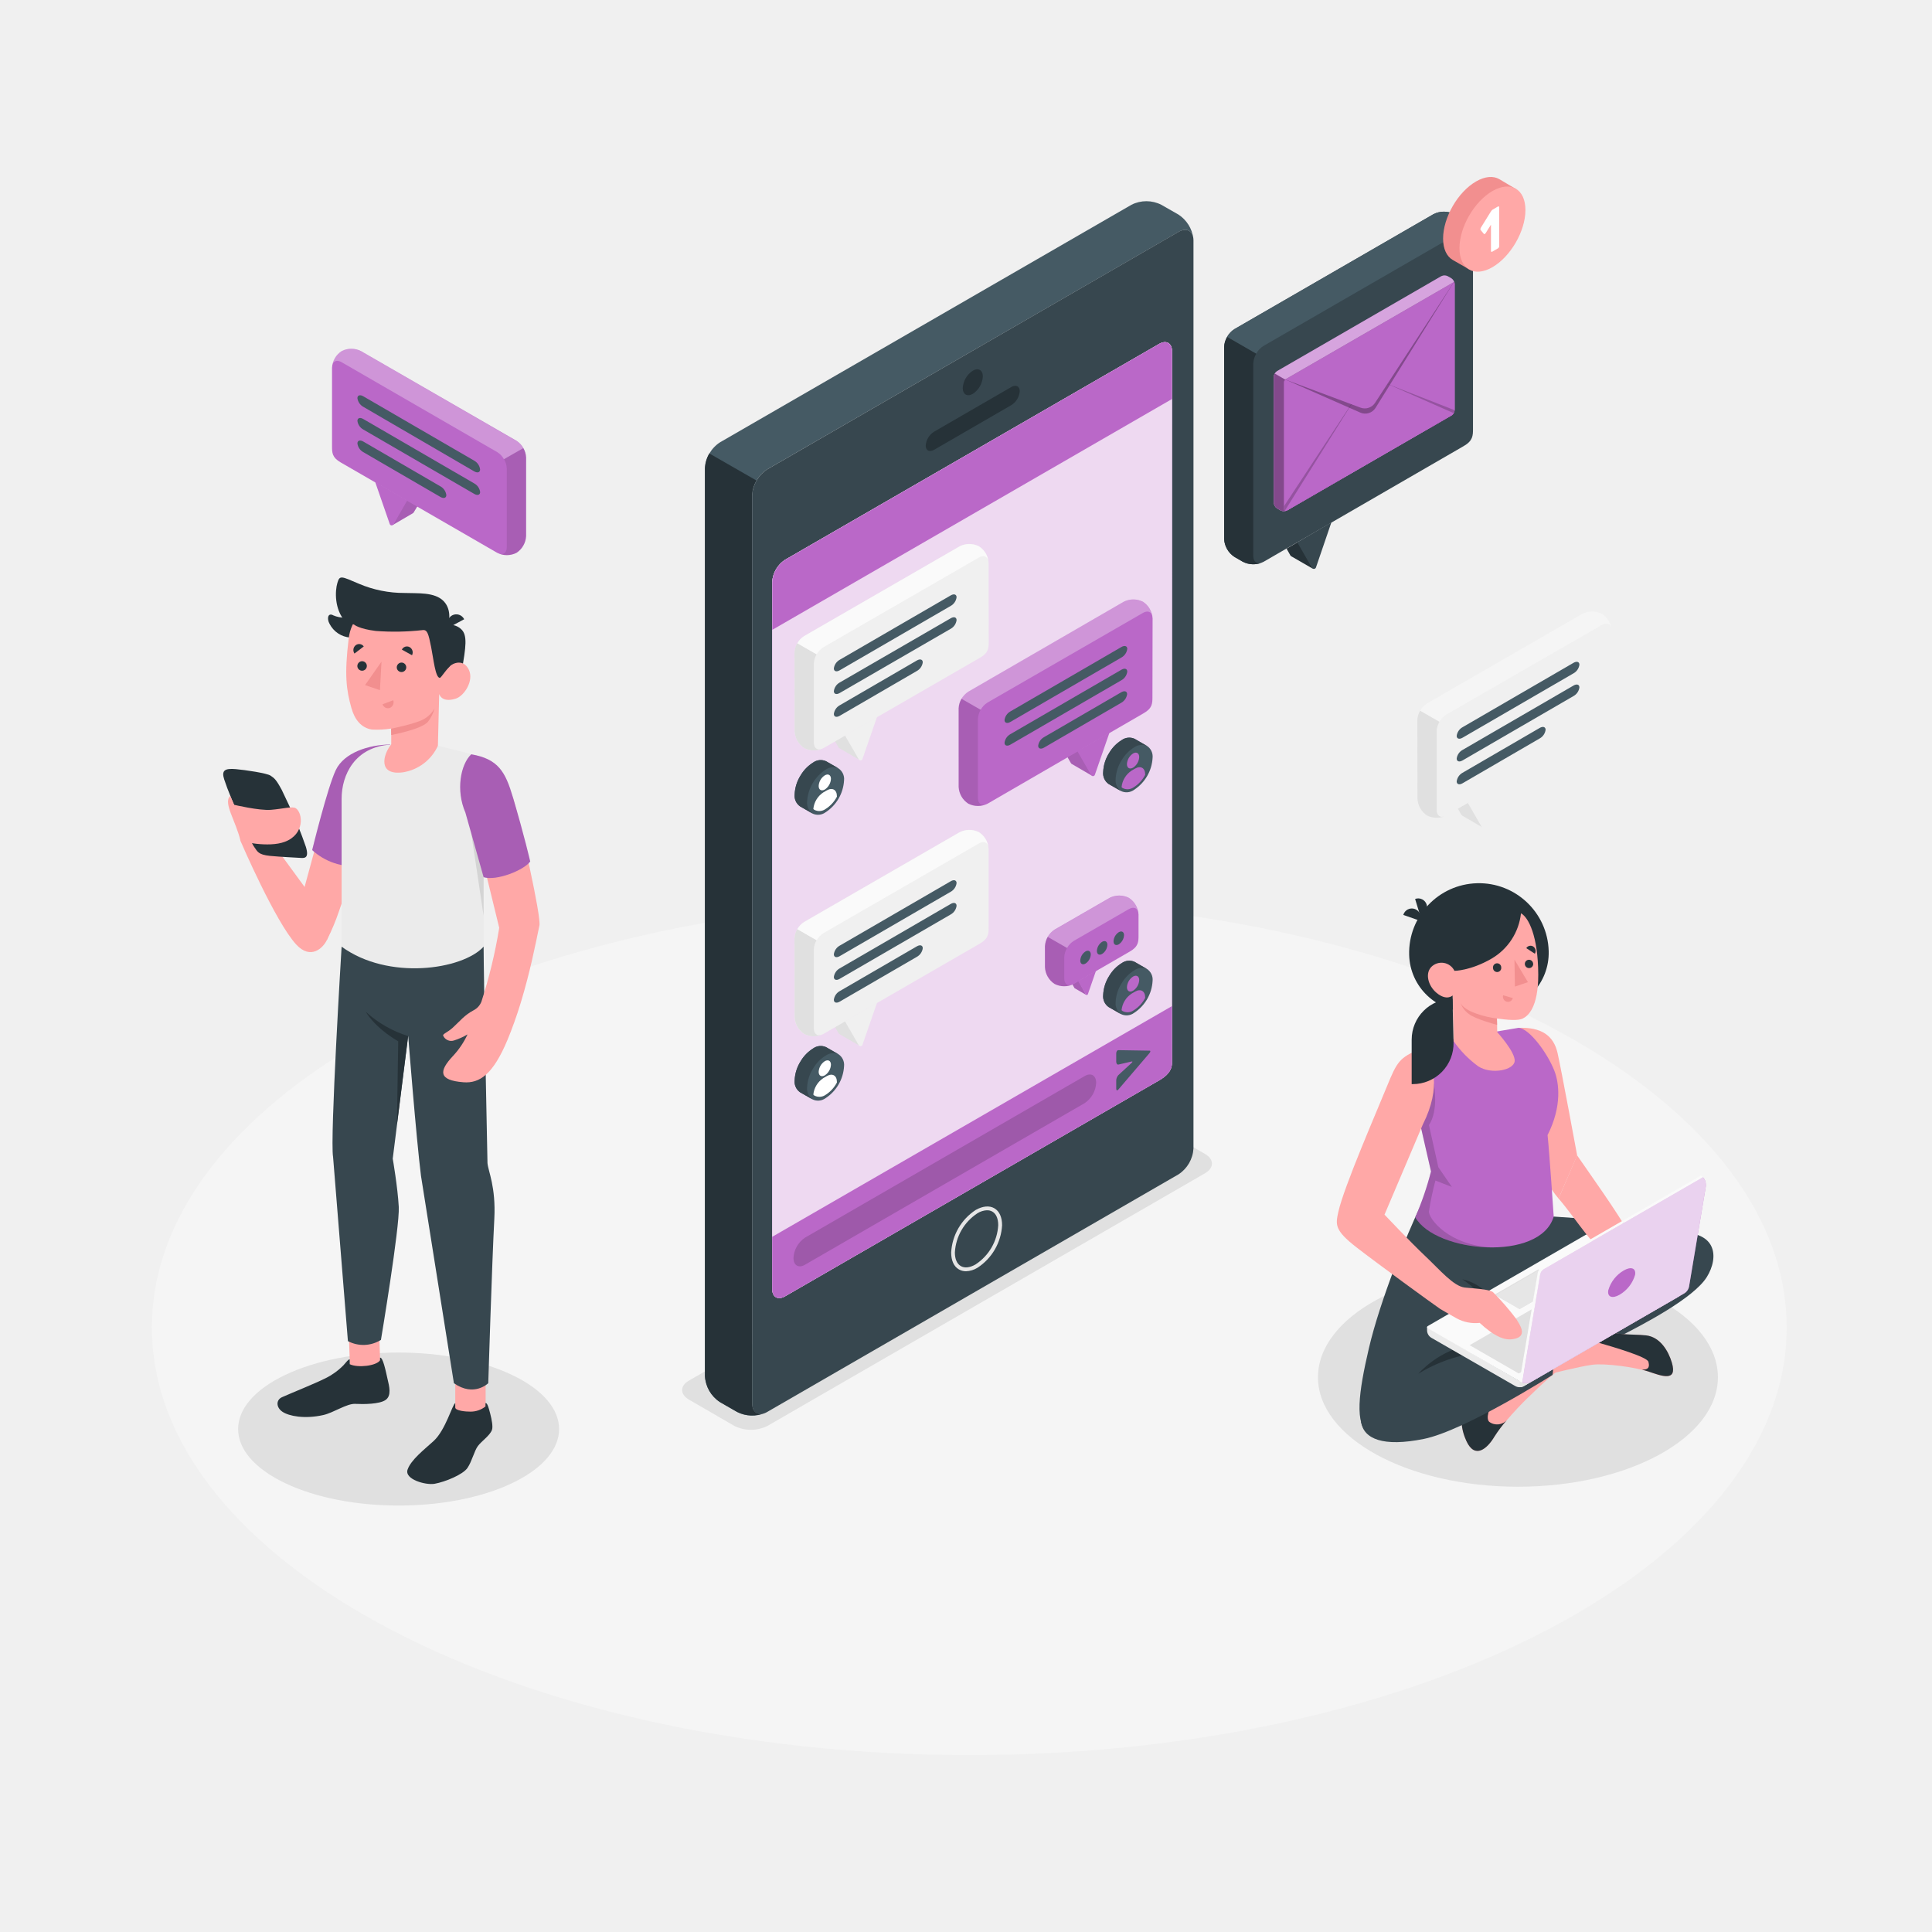
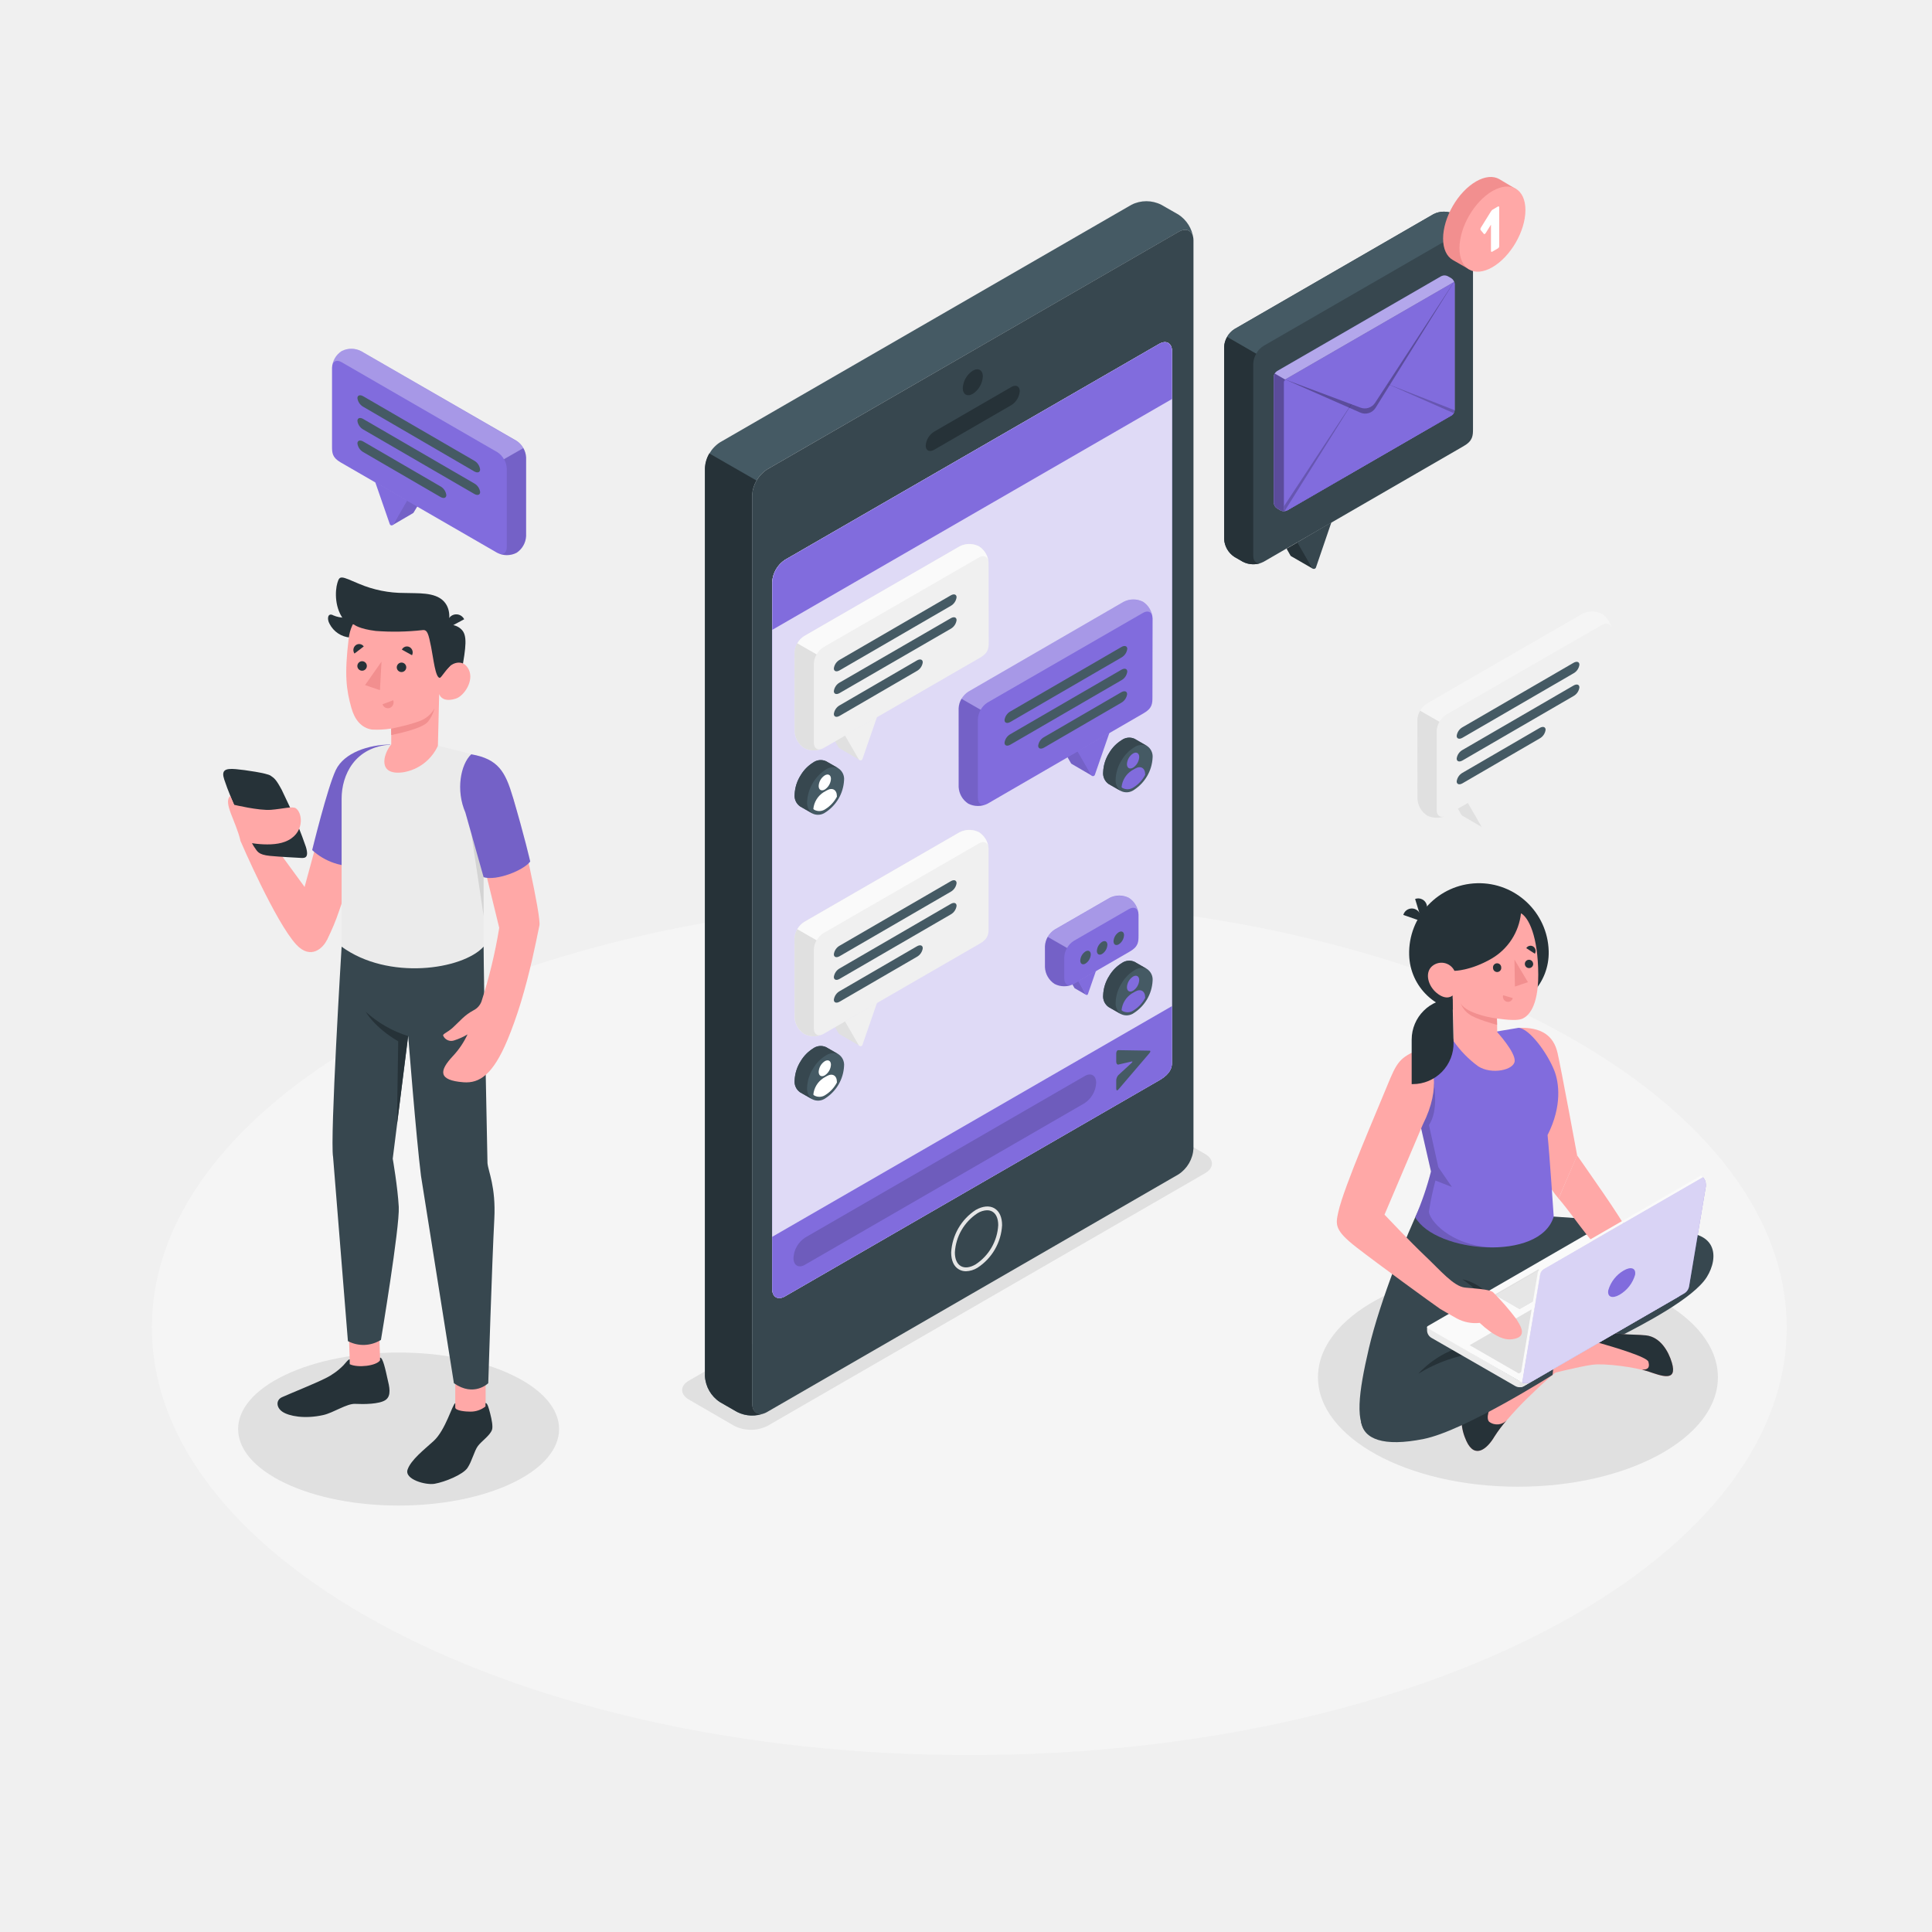
<svg xmlns="http://www.w3.org/2000/svg" xmlns:xlink="http://www.w3.org/1999/xlink" viewBox="0 0 500 500">
-   <style>.a{fill:#ba68c8}.b{fill:#263238}.c{fill:#ffa8a7}.d{fill:#455a64}.e{fill:#37474f}.f{fill:#e0e0e0}.g{fill:#fff}.h{opacity:.1}.i{fill:#f28f8f}.j{opacity:.3}.k{fill:#fafafa}.l{fill:#f0f0f0}.m{fill:#ebebeb}</style>
+   <style>.a{fill:#816cdd}.b{fill:#263238}.c{fill:#ffa8a7}.d{fill:#455a64}.e{fill:#37474f}.f{fill:#e0e0e0}.g{fill:#fff}.h{opacity:.1}.i{fill:#f28f8f}.j{opacity:.3}.k{fill:#fafafa}.l{fill:#f0f0f0}.m{fill:#ebebeb}</style>
  <ellipse cx="250.85" cy="343.56" rx="211.54" ry="110.65" fill="#f5f5f5" />
  <g class="f">
    <path d="M178.32 362.23 190 369a9.57 9.57 0 0 0 8.66 0l113.2-65.36c2.39-1.38 2.39-3.62 0-5l-11.65-6.73a9.57 9.57 0 0 0-8.66 0l-113.2 65.36c-2.42 1.34-2.42 3.58-.03 4.96Z" />
    <ellipse cx="392.84" cy="356.43" rx="51.75" ry="28.33" />
    <path d="M73.79 383.84c16.22 7.73 42.52 7.73 58.74 0s16.22-20.26 0-28-42.52-7.73-58.74 0-16.22 20.27 0 28Z" />
  </g>
  <path d="M308.83 61.63c-.28-2-1.89-2.74-3.83-1.61l-106.48 61.47a8.58 8.58 0 0 0-3.87 6.71v235c0 2.27 1.48 3.31 3.38 2.47a8.58 8.58 0 0 1-7.25-.24l-4.44-2.55a8.56 8.56 0 0 1-3.88-6.71V121.18a8.53 8.53 0 0 1 3.88-6.71L292.81 53a8.52 8.52 0 0 1 7.74 0l4.45 2.54a8.68 8.68 0 0 1 3.83 6.09Z" class="d" />
  <path d="m305 60-106.48 61.49a8.58 8.58 0 0 0-3.87 6.71v235c0 2.46 1.74 3.47 3.87 2.23L305 303.92a8.59 8.59 0 0 0 3.87-6.71v-235c0-2.42-1.74-3.43-3.87-2.21Zm-1.71 215.07c0 2.11-1.48 3.45-3.32 4.51l-96.81 55.89c-1.83 1.06-3.32.21-3.32-1.91V150.64a7.38 7.38 0 0 1 3.32-5.76L300 89c1.84-1.06 3.32-.2 3.32 1.91Z" class="e" />
  <path d="M198 365.63a8.58 8.58 0 0 1-7.25-.24l-4.44-2.55a8.58 8.58 0 0 1-3.88-6.71V121.18a8 8 0 0 1 1.14-3.83l12.19 7a8 8 0 0 0-1.14 3.82v235c.03 2.26 1.51 3.3 3.38 2.46Zm53.76-269.7c1.43-.83 2.6-.16 2.6 1.5a5.77 5.77 0 0 1-2.6 4.5c-1.43.82-2.6.15-2.6-1.5a5.76 5.76 0 0 1 2.6-4.5Z" class="b" />
  <path d="M250 329a3.61 3.61 0 0 1-1.84-.48c-1.32-.76-2-2.32-2-4.39a14.08 14.08 0 0 1 6.36-11c1.79-1 3.51-1.19 4.82-.43s2 2.32 2 4.39a14.05 14.05 0 0 1-6.36 11 6 6 0 0 1-2.98.91Zm5.46-15.79a5.1 5.1 0 0 0-2.48.77 13 13 0 0 0-5.86 10.15c0 1.7.54 2.95 1.54 3.53s2.35.42 3.82-.43a13 13 0 0 0 5.86-10.16c0-1.7-.54-2.95-1.54-3.52a2.62 2.62 0 0 0-1.39-.33Z" fill="#e6e6e6" />
  <path d="m241.74 111.72 20-11.57c1.2-.69 2.17-.2 2.17 1.09a4.64 4.64 0 0 1-2.17 3.6l-20 11.57c-1.2.69-2.17.2-2.17-1.09a4.64 4.64 0 0 1 2.17-3.6Z" class="b" />
  <use xlink:href="#A" class="a" />
  <use xlink:href="#A" opacity=".75" class="g" />
  <path d="m300 89-96.81 55.88a7.38 7.38 0 0 0-3.32 5.76V163l103.45-59.74V90.91c-.03-2.11-1.51-2.97-3.32-1.91ZM199.84 320.09v13.49c0 2.12 1.49 3 3.32 1.91L300 279.6c1.84-1.06 3.32-2.4 3.32-4.51v-14.72Z" class="a" />
  <path d="m208.35 320.3 72.34-41.8c1.67-1 3-.18 3 1.75a6.72 6.72 0 0 1-3 5.25l-72.34 41.8c-1.67 1-3 .18-3-1.75a6.72 6.72 0 0 1 3-5.25Z" opacity=".15" />
  <path d="M288.88 272.64v2.13c0 .48.25.81.55.74l3.41-.79c.3-.07.3.1 0 .38l-3.41 3.14a2.12 2.12 0 0 0-.55 1.37v2.13c0 .48.24.59.53.25l8.09-9.46c.28-.34.28-.62 0-.62l-8.09-.13c-.29 0-.53.38-.53.86Z" class="d" />
  <path d="m222.4 196.65-5.14-3a.49.49 0 0 1-.24-.21l-.94-1.65 3-1.76-.09.26Z" class="f" />
  <g class="l">
    <use xlink:href="#I" />
    <path d="M255.85 145.69a5.5 5.5 0 0 0-2.49-4.31 5.45 5.45 0 0 0-5 0l-40.22 23.22a5.52 5.52 0 0 0-2.49 4.31v20.38a5.5 5.5 0 0 0 2.49 4.31 5.45 5.45 0 0 0 5 0l40.48-23.38c2.24-1.27 2.26-2.55 2.26-4.14Z" />
  </g>
  <path d="M205.65 189.29a5.5 5.5 0 0 0 2.49 4.31 5.52 5.52 0 0 0 4.54.21c-1.17.45-2.06-.22-2.06-1.64v-20.39a5 5 0 0 1 .73-2.45l-5-2.87a5.09 5.09 0 0 0-.73 2.45Z" class="f" />
  <path d="M255.76 145c-.29-1-1.25-1.39-2.4-.73l-40.25 23.22a4.92 4.92 0 0 0-1.75 1.86l-5-2.87a5 5 0 0 1 1.75-1.85l40.25-23.22a5.51 5.51 0 0 1 5 0 5.43 5.43 0 0 1 2.4 3.59Z" class="k" />
  <path d="M217.3 176.64 246.06 160c.83-.48 1.5-.26 1.5.49a3 3 0 0 1-1.5 2.23l-28.76 16.64c-.83.48-1.5.26-1.5-.49a3 3 0 0 1 1.5-2.23Zm0 5.9 20-11.62c.84-.48 1.51-.26 1.51.49a3 3 0 0 1-1.51 2.23l-20 11.62c-.83.48-1.5.26-1.5-.49a3 3 0 0 1 1.5-2.23Zm0-11.78 28.76-16.68c.83-.48 1.5-.26 1.5.49a3 3 0 0 1-1.5 2.23l-28.76 16.68c-.83.48-1.5.26-1.5-.49a3 3 0 0 1 1.5-2.23Zm-.36 28.06-3.15-1.8a3.35 3.35 0 0 0-3.36.34 9.64 9.64 0 0 0-3.19 3.25 10 10 0 0 0-1.59 5 3.37 3.37 0 0 0 1.4 3.09l3.15 1.81a3.3 3.3 0 0 0 3.46-.29 10.56 10.56 0 0 0 4.78-8.27 3.31 3.31 0 0 0-1.5-3.13Z" class="d" />
  <path d="M213.79 197a3.35 3.35 0 0 0-3.36.34 9.73 9.73 0 0 0-3.19 3.25 10 10 0 0 0-1.59 5 3.35 3.35 0 0 0 1.4 3.09l3.12 1.79a3.45 3.45 0 0 1-1.29-3 10.6 10.6 0 0 1 4.78-8.28 3.48 3.48 0 0 1 3.24-.41Z" class="e" />
  <path d="M213.46 200.66c.88-.51 1.59-.1 1.59.91a3.52 3.52 0 0 1-1.59 2.76c-.88.5-1.59.09-1.59-.92a3.48 3.48 0 0 1 1.59-2.75Zm.21 8.7a8.32 8.32 0 0 0 2.92-3.17v-.13c0-1.67-1.17-2.34-2.61-1.51l-.9.52a5.79 5.79 0 0 0-2.59 4.29 1.55 1.55 0 0 0 .23.21 2.77 2.77 0 0 0 2.95-.21Z" class="g" />
  <path d="m222.4 270.63-5.14-3a.54.54 0 0 1-.24-.21l-.94-1.65 3-1.77-.09.27Z" class="f" />
  <g class="l">
    <use xlink:href="#I" y="73.98" />
    <path d="M255.85 219.67a5.5 5.5 0 0 0-2.49-4.31 5.51 5.51 0 0 0-5 0l-40.25 23.22a5.5 5.5 0 0 0-2.49 4.31v20.38a5.52 5.52 0 0 0 2.49 4.31 5.45 5.45 0 0 0 5 0l40.48-23.38c2.24-1.28 2.26-2.56 2.26-4.14Z" />
  </g>
  <path d="M205.65 263.27a5.52 5.52 0 0 0 2.49 4.31 5.52 5.52 0 0 0 4.54.21c-1.17.44-2.06-.22-2.06-1.64v-20.4a5.09 5.09 0 0 1 .73-2.45l-5-2.86a5.06 5.06 0 0 0-.73 2.45Z" class="f" />
  <path d="M255.76 219c-.29-1.06-1.25-1.39-2.4-.73l-40.25 23.22a4.85 4.85 0 0 0-1.75 1.86l-5-2.87a5 5 0 0 1 1.75-1.85l40.25-23.23a5.57 5.57 0 0 1 5 0 5.45 5.45 0 0 1 2.4 3.6Z" class="k" />
  <path d="m217.3 250.62 28.76-16.69c.83-.48 1.5-.26 1.5.5a3 3 0 0 1-1.5 2.22l-28.76 16.68c-.83.49-1.5.27-1.5-.49a3 3 0 0 1 1.5-2.22Zm0 5.89 20-11.61c.84-.48 1.51-.26 1.51.49a3 3 0 0 1-1.51 2.23l-20 11.61c-.83.48-1.5.26-1.5-.49a3 3 0 0 1 1.5-2.23Zm0-11.77 28.76-16.68c.83-.49 1.5-.27 1.5.49a3 3 0 0 1-1.5 2.23l-28.76 16.68c-.83.48-1.5.26-1.5-.49a3 3 0 0 1 1.5-2.23Zm-.36 28.06-3.15-1.8a3.35 3.35 0 0 0-3.36.34 9.64 9.64 0 0 0-3.19 3.25 10 10 0 0 0-1.59 5 3.37 3.37 0 0 0 1.4 3.09l3.15 1.8a3.28 3.28 0 0 0 3.46-.28 10.56 10.56 0 0 0 4.78-8.28 3.3 3.3 0 0 0-1.5-3.12Z" class="d" />
  <path d="M213.79 271a3.35 3.35 0 0 0-3.36.34 9.73 9.73 0 0 0-3.19 3.25 10 10 0 0 0-1.59 5 3.35 3.35 0 0 0 1.4 3.09l3.12 1.78a3.42 3.42 0 0 1-1.29-3 9.87 9.87 0 0 1 1.59-5 9.68 9.68 0 0 1 3.19-3.26 3.48 3.48 0 0 1 3.24-.41Z" class="e" />
  <path d="M213.46 274.63c.88-.5 1.59-.09 1.59.92a3.5 3.5 0 0 1-1.59 2.75c-.88.51-1.59.1-1.59-.91a3.52 3.52 0 0 1 1.59-2.76Zm.21 8.71a8.35 8.35 0 0 0 2.92-3.18V280c0-1.67-1.17-2.34-2.61-1.51l-.9.52a5.77 5.77 0 0 0-2.59 4.28 1.2 1.2 0 0 0 .23.22 2.77 2.77 0 0 0 2.95-.17Z" class="g" />
  <use xlink:href="#J" class="a" />
  <use xlink:href="#J" class="h" />
  <g class="a">
    <path d="m278.81 194.39 3.56 6.16a.53.53 0 0 0 1-.09l3.76-10.85Z" />
    <path d="M298.29 160.05a5.51 5.51 0 0 0-2.48-4.31 5.51 5.51 0 0 0-5 0L250.59 179a5.47 5.47 0 0 0-2.49 4.3v20.39a5.47 5.47 0 0 0 2.49 4.3 5.51 5.51 0 0 0 5 0L296 184.57c2.23-1.27 2.25-2.55 2.25-4.14Z" />
  </g>
  <path d="m261.48 190 28.75-16.68c.83-.48 1.51-.26 1.51.49a3 3 0 0 1-1.51 2.23l-28.75 16.68c-.83.48-1.51.26-1.51-.49a3 3 0 0 1 1.51-2.23Zm8.71.77 20-11.62c.83-.48 1.51-.26 1.51.49a3 3 0 0 1-1.51 2.23l-20 11.62c-.83.48-1.51.26-1.51-.49a3 3 0 0 1 1.51-2.23Zm-8.71-6.65 28.75-16.68c.83-.48 1.51-.26 1.51.49a3 3 0 0 1-1.51 2.23l-28.75 16.68c-.83.48-1.51.26-1.51-.49a3 3 0 0 1 1.51-2.23Z" class="d" />
  <path d="M248.1 203.66a5.47 5.47 0 0 0 2.49 4.3 5.62 5.62 0 0 0 4.55.21c-1.17.44-2.06-.23-2.06-1.65v-20.38a5.06 5.06 0 0 1 .73-2.45l-5-2.87a5.09 5.09 0 0 0-.73 2.45Z" class="h" />
  <path d="M298.21 159.34c-.29-1.05-1.25-1.39-2.4-.73l-40.26 23.22a5 5 0 0 0-1.75 1.86l-5-2.86a5 5 0 0 1 1.75-1.86l40.24-23.22a5.53 5.53 0 0 1 5 0 5.47 5.47 0 0 1 2.42 3.59Z" class="g j" />
  <path d="m296.78 193-3.14-1.8a3.35 3.35 0 0 0-3.36.34 9.55 9.55 0 0 0-3.19 3.25 9.94 9.94 0 0 0-1.59 5 3.36 3.36 0 0 0 1.39 3.09l3.16 1.81a3.3 3.3 0 0 0 3.46-.29 10.56 10.56 0 0 0 4.78-8.28 3.29 3.29 0 0 0-1.51-3.12Z" class="d" />
  <path d="M293.64 191.21a3.35 3.35 0 0 0-3.36.34 9.55 9.55 0 0 0-3.19 3.25 9.94 9.94 0 0 0-1.59 5 3.36 3.36 0 0 0 1.39 3.09l3.12 1.79a3.47 3.47 0 0 1-1.28-3 9.9 9.9 0 0 1 1.59-5 9.58 9.58 0 0 1 3.19-3.26 3.48 3.48 0 0 1 3.24-.41Z" class="e" />
  <path d="M293.24 195c.87-.51 1.59-.09 1.59.92a3.52 3.52 0 0 1-1.59 2.75c-.88.51-1.59.1-1.59-.92a3.51 3.51 0 0 1 1.59-2.75Zm.2 8.72a8.3 8.3 0 0 0 2.93-3.18v-.12c0-1.67-1.17-2.34-2.61-1.51l-.9.52a5.81 5.81 0 0 0-2.6 4.28 2.5 2.5 0 0 0 .24.22 2.75 2.75 0 0 0 2.94-.21Zm-12.36 53.74-2.89-1.67a.22.22 0 0 1-.13-.12l-.54-.93 1.72-1-.05.16Z" class="a" />
  <path d="m281.08 257.46-2.89-1.67a.22.22 0 0 1-.13-.12l-.54-.93 1.72-1-.05.16Z" class="h" />
  <g class="a">
    <path d="m279 253.9 2 3.46a.3.3 0 0 0 .54-.05l2.11-6.1Z" />
    <path d="M294.65 236.67a5.5 5.5 0 0 0-2.49-4.3 5.51 5.51 0 0 0-5 0l-14.25 8.22a5.49 5.49 0 0 0-2.48 4.3v5.44a5.49 5.49 0 0 0 2.48 4.31 5.45 5.45 0 0 0 5 0l14.48-8.38c2.24-1.27 2.26-2.55 2.26-4.13Z" />
  </g>
  <path d="M270.46 250.33a5.49 5.49 0 0 0 2.48 4.31 5.54 5.54 0 0 0 4.55.21c-1.17.45-2.06-.22-2.06-1.64v-5.44a5.09 5.09 0 0 1 .73-2.45l-5-2.87a5.09 5.09 0 0 0-.73 2.45Z" class="h" />
  <path d="M294.56 236c-.29-1.06-1.25-1.39-2.4-.73l-14.25 8.22a4.89 4.89 0 0 0-1.75 1.85l-5-2.86a5.16 5.16 0 0 1 1.75-1.86l14.25-8.22a5.57 5.57 0 0 1 5 0 5.45 5.45 0 0 1 2.4 3.6Z" class="g j" />
  <path d="M280.93 246.23a3 3 0 0 0-1.36 2.36c0 .86.6 1.22 1.36.78a3 3 0 0 0 1.36-2.35c0-.87-.61-1.22-1.36-.79Zm4.3-2.49a3 3 0 0 0-1.36 2.36c0 .86.61 1.22 1.36.78a3 3 0 0 0 1.36-2.35c0-.87-.59-1.22-1.36-.79Zm4.31-2.49a3 3 0 0 0-1.36 2.35c0 .87.61 1.22 1.36.79a3 3 0 0 0 1.36-2.39c0-.83-.61-1.18-1.36-.75Zm7.24 9.48-3.14-1.8a3.35 3.35 0 0 0-3.36.34 9.55 9.55 0 0 0-3.19 3.25 9.94 9.94 0 0 0-1.59 5 3.36 3.36 0 0 0 1.39 3.09l3.16 1.81a3.3 3.3 0 0 0 3.46-.29 10.56 10.56 0 0 0 4.78-8.27 3.3 3.3 0 0 0-1.51-3.13Z" class="d" />
  <path d="M293.64 248.93a3.35 3.35 0 0 0-3.36.34 9.55 9.55 0 0 0-3.19 3.25 9.94 9.94 0 0 0-1.59 5 3.36 3.36 0 0 0 1.39 3.09l3.12 1.79a3.47 3.47 0 0 1-1.28-3 9.9 9.9 0 0 1 1.59-5 9.67 9.67 0 0 1 3.19-3.26 3.48 3.48 0 0 1 3.24-.41Z" class="e" />
  <path d="M293.24 252.73c.87-.5 1.59-.09 1.59.92a3.52 3.52 0 0 1-1.59 2.75c-.88.51-1.59.1-1.59-.92a3.51 3.51 0 0 1 1.59-2.75Zm.2 8.71a8.3 8.3 0 0 0 2.93-3.18v-.12c0-1.67-1.17-2.34-2.61-1.51l-.9.52a5.81 5.81 0 0 0-2.6 4.28 2.5 2.5 0 0 0 .24.22 2.75 2.75 0 0 0 2.94-.21Z" class="a" />
  <path d="m383.59 214.1-5.14-3a.56.56 0 0 1-.24-.22l-.94-1.65 3.05-1.76-.1.27Z" class="f" />
  <g class="l">
    <path d="m379.85 207.76 3.56 6.16a.53.53 0 0 0 1-.09l3.72-10.83Z" />
    <path d="M417 163.14a5.52 5.52 0 0 0-2.49-4.31 5.45 5.45 0 0 0-5 0l-40.25 23.21a5.52 5.52 0 0 0-2.49 4.31v20.38a5.5 5.5 0 0 0 2.49 4.31 5.51 5.51 0 0 0 5 0l40.48-23.39c2.23-1.27 2.26-2.55 2.26-4.14Z" />
  </g>
  <path d="M366.84 206.74a5.5 5.5 0 0 0 2.49 4.31 5.56 5.56 0 0 0 4.54.2c-1.17.45-2.06-.22-2.06-1.64v-20.38a5.06 5.06 0 0 1 .73-2.45l-5-2.87a5.09 5.09 0 0 0-.73 2.45Z" class="f" />
  <path d="M417 162.43c-.29-1.05-1.25-1.39-2.4-.73l-40.3 23.22a4.92 4.92 0 0 0-1.75 1.86l-5-2.86a5 5 0 0 1 1.75-1.86l40.24-23.22a5.53 5.53 0 0 1 5 0 5.47 5.47 0 0 1 2.46 3.59Z" fill="#f5f5f5" />
  <path d="m378.49 194.09 28.75-16.68c.84-.48 1.51-.26 1.51.49a3 3 0 0 1-1.51 2.23l-28.75 16.68c-.83.48-1.5.26-1.5-.49a3 3 0 0 1 1.5-2.23Zm0 5.91 20-11.62c.83-.48 1.51-.26 1.51.49a3 3 0 0 1-1.51 2.23l-20 11.62c-.83.48-1.5.26-1.5-.49a3 3 0 0 1 1.5-2.23Zm0-11.79 28.75-16.68c.84-.48 1.51-.26 1.51.49a3 3 0 0 1-1.51 2.23l-28.75 16.68c-.83.48-1.5.26-1.5-.49a3 3 0 0 1 1.5-2.23Z" class="d" />
  <use xlink:href="#K" class="a" />
  <use xlink:href="#K" class="h" />
  <g class="a">
    <path d="m105.41 129.5-3.56 6.16a.53.53 0 0 1-1-.09l-3.76-10.85Z" />
    <path d="M85.93 95.16a5.47 5.47 0 0 1 2.49-4.3 5.51 5.51 0 0 1 5 0l40.26 23.22a5.49 5.49 0 0 1 2.48 4.3v20.39a5.49 5.49 0 0 1-2.48 4.3 5.51 5.51 0 0 1-5 0l-40.5-23.39c-2.23-1.27-2.25-2.55-2.25-4.13Z" />
  </g>
  <path d="M122.74 125.11 94 108.43c-.83-.48-1.5-.26-1.5.49a3 3 0 0 0 1.5 2.23l28.75 16.68c.84.48 1.51.26 1.51-.49a3 3 0 0 0-1.52-2.23Zm-8.74.77-20-11.62c-.83-.48-1.5-.26-1.5.49A3 3 0 0 0 94 117l20 11.62c.83.48 1.51.26 1.51-.49a3 3 0 0 0-1.51-2.25Zm8.74-6.65L94 102.55c-.83-.48-1.5-.26-1.5.49a3 3 0 0 0 1.5 2.23L122.74 122c.84.48 1.51.26 1.51-.49a3 3 0 0 0-1.51-2.28Z" class="d" />
  <path d="M136.12 138.77a5.49 5.49 0 0 1-2.48 4.3 5.54 5.54 0 0 1-4.55.21c1.17.44 2.06-.23 2.06-1.64v-20.39a5.09 5.09 0 0 0-.73-2.45l5-2.86a5 5 0 0 1 .73 2.44Z" class="h" />
  <path d="M86 94.46c.29-1.06 1.25-1.39 2.4-.73L128.67 117a4.89 4.89 0 0 1 1.75 1.85l5-2.86a5.16 5.16 0 0 0-1.75-1.86L93.39 90.86a5.53 5.53 0 0 0-5 0 5.47 5.47 0 0 0-2.39 3.6Z" class="g j" />
  <path d="m339.76 147.19-5.54-3.2a.53.53 0 0 1-.26-.23l-1-1.78 3.29-1.9-.1.29Z" class="b" />
  <g class="e">
    <path d="m335.73 140.35 3.83 6.64a.58.58 0 0 0 1-.1l4-11.7Z" />
    <path d="M381.21 61.32a5.91 5.91 0 0 0-2.68-4.64l-2.18-1.26a5.89 5.89 0 0 0-5.36 0l-51.51 29.75a5.91 5.91 0 0 0-2.68 4.64v49.68a5.91 5.91 0 0 0 2.68 4.64l2.18 1.26a5.89 5.89 0 0 0 5.36 0l51.76-29.93c2.41-1.37 2.43-2.75 2.43-4.46Z" />
  </g>
  <path d="M316.8 139.49a5.91 5.91 0 0 0 2.68 4.64l2.18 1.26a6 6 0 0 0 4.9.23c-1.26.47-2.22-.25-2.22-1.77V94.16a5.44 5.44 0 0 1 .79-2.64l-7.54-4.35a5.41 5.41 0 0 0-.79 2.64Z" class="b" />
  <path d="M381.12 60.56c-.31-1.14-1.35-1.5-2.59-.79L327 89.52a5.37 5.37 0 0 0-1.89 2l-7.54-4.35a5.45 5.45 0 0 1 1.89-2L371 55.42a6 6 0 0 1 5.36 0l2.19 1.26a5.92 5.92 0 0 1 2.57 3.88Z" class="d" />
  <use xlink:href="#B" class="a" />
  <use xlink:href="#B" opacity=".4" class="g" />
  <use xlink:href="#C" class="a" />
  <use xlink:href="#C" class="j" />
  <g class="a">
    <path d="M376.48 73.46v32.63a1.86 1.86 0 0 1-.75 1.38h-.05l-42.59 24.63a.6.6 0 0 1-.57.06.57.57 0 0 1-.25-.55V99a.71.71 0 0 1 .93-.73l17.9 4.25 2.34.56a1.56 1.56 0 0 0 1.5-.56l2.71-3.78 18.28-25.45c.3-.44.55-.36.55.17Z" />
    <use xlink:href="#D" />
  </g>
  <use xlink:href="#D" opacity=".2" />
  <use xlink:href="#E" class="a" />
  <use xlink:href="#E" opacity=".2" />
  <path d="M376.22 106.93a1.71 1.71 0 0 1-.49.54l-42.64 24.63a.6.6 0 0 1-.57.06l20.38-32.53a3.21 3.21 0 0 1 4-1.23Z" class="a" />
  <path d="m332.6 98.21 19.4 8.55a3.16 3.16 0 0 0 4-1.22L376.26 73Z" class="j" />
  <path d="m332.6 98.21 19.5 7.29a3.17 3.17 0 0 0 3.76-1.24L376.26 73Z" class="a" />
  <path d="M392.46 49 388 46.35c-1.54-.87-3.66-.74-6 .61-4.71 2.72-8.53 9.34-8.53 14.79 0 2.71.95 4.62 2.49 5.52l4.19 2.4.75-1.26a8.75 8.75 0 0 0 2.45-1c4.72-2.73 8.54-9.35 8.54-14.79a9.09 9.09 0 0 0-.27-2.18Z" class="i" />
  <path d="M386.24 49.44c-4.71 2.72-8.53 9.34-8.53 14.78s3.82 7.66 8.53 4.93 8.54-9.34 8.54-14.78-3.78-7.65-8.54-4.93Z" class="c" />
  <path d="M383.19 59.53a.38.38 0 0 1-.06-.28.93.93 0 0 1 .13-.35l2.48-4 .23-.34a1 1 0 0 1 .31-.3l1.4-.82a.21.21 0 0 1 .23 0 .3.3 0 0 1 .09.24v10a.75.75 0 0 1-.09.34.63.63 0 0 1-.23.25l-1.51.88a.18.18 0 0 1-.22 0 .3.3 0 0 1-.09-.24v-6.76l-1.38 2.19a.46.46 0 0 1-.23.21.17.17 0 0 1-.21 0Z" class="g" />
  <path d="M403.36 310.19c-2.43-2.82-4.39-6.82-5.26-7.65-2.53-2.41-5.1-36.54-5.1-36.54 5.91-.2 9.08 2 10.1 6.54s5.07 26.5 5.07 26.5" class="c" />
  <path d="M367.35 312.73c-2.94 5.94-10.2 23.82-13.08 36.19-2.7 11.58-3.75 19.6 0 22.4s14.48 1.1 21.28-13.37c2.13-4.53 10.14-18.51 10.14-18.51s5.92-2.13 8-3.73c0 0 19.76.57 29.36-1.39s19.81-13.7 15.88-14.85c-7.07-2.08-20.85-3.59-36.8-4.62Z" class="e" />
  <path d="M413.59 331.84c-4.32 1-10.72-.34-14.34-1.39a9.45 9.45 0 0 0-.12-3.83 12.5 12.5 0 0 1-1.6 4.8c-.59.34-1.1.62-1.46.8-2.4 1.23-9 4.6-10.22 3.54a12.9 12.9 0 0 0-7.4-4.69c2.07 1.39 8.06 5.68 5.93 10.66l1.31-2.29s5.92-2.13 8-3.73c0 0 11 .32 20.64-.34l11.38-7.88s-5.49-.32-12.12 4.35Z" class="b" />
  <path d="M402.52 345.67c-2.07 1.87-5.23 3.37-7.45 2.91s-5.4-.68-6.64 3.75c-1.41 5-6 8.09-8.52 10.85s-1.73 6.9-.41 9.76c2.22 4.82 5.46 1.91 7.26-1.15s7.08-8.67 9.63-11a91.85 91.85 0 0 1 9-7.85Z" class="c" />
  <path d="M432.28 319.1c12.37-1.26 12.62 6.29 9.44 11.4-3.43 5.5-16.52 12.29-22.93 15.55s-15.36 8.38-15.36 8.38A13 13 0 0 1 400 347c7-4.92 13.89-17.56 25.64-19.51Z" class="e" />
  <path d="M395.89 348.66a5.43 5.43 0 0 1-.82-.08c-2.22-.47-5.4-.68-6.64 3.75-1.41 5-6 8.09-8.52 10.85s-1.73 6.9-.41 9.76c2.22 4.82 5.46 1.91 7.26-1.15a35 35 0 0 1 3.29-4.36 3.4 3.4 0 0 1-4.62.55c-.91-.79-.24-3.57 1.45-5.44s7.84-14.03 9.01-13.88Z" class="b" />
  <path d="M397.43 347.2c2.26-.57 5.58-1.38 6.95-3.18s4.21-3.55 8.06-1c4.36 2.87 9.82 2.19 13.54 2.6s5.83 4.08 6.71 7.1c1.49 5.1-2.79 3.36-6.15 2.23s-11.17-2.19-14.48-1.75-11.61 2.54-11.61 2.54Z" class="c" />
  <path d="m424.94 354.46 1.6.46c3.36 1.13 7.64 2.87 6.15-2.23-.88-3-3-6.68-6.71-7.1s-9.18.27-13.54-2.6c-3.85-2.52-6.69-.78-8.06 1a4.64 4.64 0 0 1-.53.56l9.31 2.78c4.88 1.41 13.14 3.85 13.45 5.11.23.94.39 2.08-1.67 2.02z" class="b" />
  <path d="M352.24 368c.72 4.4 5.65 6.52 16.22 4.4s33.34-16.57 33.34-16.57 1.4-7.45-4.38-9.08l-13.84 2.82a112.3 112.3 0 0 0-11.46 3.17c-5.8 7.78-11.84 4.64-14 7.38-3.63 4.59-5.88 7.88-5.88 7.88z" class="e" />
  <path d="M379.43 350.58a39 39 0 0 0-12.37 4.94s5.41-6.34 13.77-7.48Z" class="b" />
  <path d="M400.51 293.76c.48 4.5 1.59 21.09 1.59 21.09-3.49 11.77-30.59 9.4-35.83.17a77.39 77.39 0 0 0 4.07-11.85l-2.88-12.59s6.89-6.28 0-19.1l9.11-2.73L393 266c2.77.15 7.47 6.5 9.28 11.14 1.15 2.97 2.08 9-1.77 16.62Z" class="a" />
  <path d="M386.3 322.83c-11.37-.48-16.61-7.47-16.49-9.31a74 74 0 0 1 1.68-8l4.26 1.67-3.51-5.12-2.43-10.91c2.57-3.77 1.3-10.59 1.3-10.59l-.71-.42c.83 7-2.94 10.43-2.94 10.43l2.88 12.59a77.39 77.39 0 0 1-4.07 11.83c2.78 4.92 11.73 7.89 20.03 7.83Z" opacity=".15" />
  <g class="b">
    <path d="m386.17 261.63-6 .16a15.07 15.07 0 0 1-15.48-14.66 18.06 18.06 0 1 1 36.11-.99 15.08 15.08 0 0 1-14.63 15.49z" />
    <path d="m367.66 238.35-4.49-1.57a2.3 2.3 0 0 1 3-1.53 2.5 2.5 0 0 1 1.49 3.1Z" />
    <path d="m367.61 237.19-1.38-4.54a2.29 2.29 0 0 1 3 1.49 2.48 2.48 0 0 1-1.62 3.05Z" />
  </g>
  <path d="M393.63 236.36c1.94 1.08 4.43 5.81 4.47 15.88 0 8.53-2.67 10.71-4 11.35s-4.06.35-6.67 0l.05 3.53s4.69 5.13 4.52 7.48-6 3.57-9.42 1.37a27.45 27.45 0 0 1-6.39-6.53l-.26-11.82s-1.49 1.53-4.15-.67c-2.19-1.82-3-5-1.37-6.7a3.73 3.73 0 0 1 6 1s4.15 0 9.59-3.15a15.52 15.52 0 0 0 7.63-11.74Z" class="c" />
  <path d="M388.52 250.35a1.07 1.07 0 1 1-2.13.16 1.07 1.07 0 1 1 2.13-.16Z" class="b" />
  <path d="m389 257.57 2.51.73a1.28 1.28 0 0 1-1.6.93 1.36 1.36 0 0 1-.91-1.66Z" class="i" />
  <path d="m397.22 246.82-2.22-1.44a1.28 1.28 0 0 1 1.8-.42 1.38 1.38 0 0 1 .42 1.86Zm-.43 2.53a1.08 1.08 0 0 1-1 1.19 1.09 1.09 0 0 1-1.16-1 1.07 1.07 0 1 1 2.14-.16Z" class="b" />
  <path d="m391.94 248.34.12 6.98 3.37-1.14-3.49-5.84zm-4.55 15.24c-2.75-.29-8.44-1.76-9.38-4a5.85 5.85 0 0 0 2.06 2.79c1.72 1.4 7.37 2.87 7.37 2.87Z" class="i" />
  <path d="M369.32 343.42v.81a2.28 2.28 0 0 0 1.13 2l21.68 12.47a2.25 2.25 0 0 0 2.28 0l39.77-23a2.26 2.26 0 0 0 1.14-2v-.55l-42.05 24.27Z" class="m" />
  <path d="m435.32 333.19-23.58-13.62a1.37 1.37 0 0 0-1.36 0l-40.91 23.63a.3.3 0 0 0 0 .52l23.8 13.75Z" class="k" />
  <path d="M408.15 299c3.17 4.61 10.36 14.63 13.59 20.37 1.86 3.31-.48 6.52-5.56 5.16-3.35-.89-8.16-8.92-12.82-14.36" class="c" />
  <path d="m393.06 355.46-12.72-7.33 37.19-21.48 12.79 7.3-37.26 21.51zm-6.26-20.41.24.14 6.23 3.6 11.09-6.4.23-.13-6.47-3.74-11.32 6.53z" class="f" />
  <path d="m387.04 335.19 6.23 3.6 11.09-6.4-6.24-3.6-11.08 6.4z" fill="#e6e6e6" />
  <use xlink:href="#L" class="m" />
  <use xlink:href="#L" opacity=".5" class="f" />
  <use xlink:href="#F" class="a" />
  <use xlink:href="#F" opacity=".7" class="g" />
  <path d="m393.27 357.47.27.15a3.14 3.14 0 0 0 .37.18l4.69-28a2 2 0 0 1 1-1.39l41.15-23.77a3.28 3.28 0 0 0-.55-.41l-41.24 23.8a2 2 0 0 0-1 1.4Z" class="k" />
  <path d="M416.22 333.93a8.7 8.7 0 0 1 4-5.13c1.91-1.11 3.23-.6 2.94 1.13a8.79 8.79 0 0 1-4 5.14c-1.92 1.1-3.23.59-2.94-1.14Z" class="a" />
  <path d="M372.7 338.74c-2.18-1.5-16.07-11.61-21.62-15.91-5.78-4.48-5.43-5.92-4.73-9.15 1.38-6.38 10.14-26.47 12.55-32.43 2.7-6.65 3.32-7.49 8.56-9.77 3.62 2.86 5.64 9.87.77 19.53l-9.92 23.34s6.61 7 10.52 10.7 7.36 7.85 10.28 8.17c2.32.25 6.43.41 7.31 1.22a68.64 68.64 0 0 1 6 6.92c.83 1.36 2.8 4.13 0 5-2.55.8-4.63-.29-6.71-1.71a27.63 27.63 0 0 1-2.77-2.29 10.12 10.12 0 0 1-6-1.19c-1.6-.88-4.24-2.43-4.24-2.43Z" class="c" />
  <path d="M365.34 280.57h.29a10.56 10.56 0 0 0 10.55-10.82l-.27-11.25a10.56 10.56 0 0 0-10.57 10.56Z" class="b" />
  <g class="c">
    <path d="M84.63 243.21c-1 2.15-4.22 5.27-7.95 1.25-5.45-5.89-14.43-26.8-14.43-26.8l5.9-2.73 12 16.42 6.41 7.12" />
    <path d="M86.22 203.06c-2.83 9.49-8.52 30.63-8.52 30.63l6.93 9.52a55.6 55.6 0 0 0 3.16-7.56C89 232.35 93 219.18 93 219.18s-.85-19 2.12-21.54a17.3 17.3 0 0 1 5.46-3.27c-4.73.38-11.78 0-14.36 8.69Z" />
  </g>
  <path d="M72.92 204.43c-1.57-2.92-2-3.05-2.89-3.69s-6.65-1.49-9-1.69c-2.8-.24-3.79.28-3 2.68 1.66 5.14 6.7 16.05 7.83 17.56.74 1 .89 1.9 4 2.21 2.93.28 6.61.44 7.69.51s2.58.33 1.61-2.85a106.82 106.82 0 0 0-4.28-10.59l-1.96-4.14z" class="b" />
  <path d="M62.25 217.66c-1.17-5.16-4.6-9.92-2.66-11.66l1 2.28s6.42 1.54 9.52 1.3 5.63-1 6.48-.38c1.8 1.27 2.32 6.67-2.84 8.64-4.34 1.66-11.5-.18-11.5-.18Z" class="c" />
  <use xlink:href="#G" class="a" />
  <use xlink:href="#G" class="h" />
  <path d="M117.82 356.68h7.86v11.44h-7.86zm-27.624-13.89 7.855-.27.393 11.433-7.855.27z" class="c" />
  <path d="M125.16 245c0 7.51 1 56 1 56 .18 2.15 2.2 6.13 1.77 14.42-.6 11.27-1.57 42.55-1.57 42.55s-3.69 3.66-8.89 0l-8.52-53.67c-1.23-9.74-3.31-36.2-3.31-36.2l-4 31.76s1.28 7.33 1.56 12.49-4.61 34.41-4.61 34.41a8.57 8.57 0 0 1-8.55.32l-3.84-47.66c-.84-4.66 2.21-54.42 2.21-54.42z" class="e" />
  <path d="M113.33 193c.92.22 8.49 2 11.83 3.13V245c-5.51 6-24.72 8.79-36.75 0v-38.3c0-6.12 3.4-13.47 12.79-14Z" class="m" />
  <path d="M116 161.72a4.19 4.19 0 0 1 3.46 1.22c1.49 1.52 1.18 4.34 0 10.81l-4.6.53Zm-26.83-1.87a7.28 7.28 0 0 1-2.88-.58c-1.41-.81-1.78.79-1 2.18a6.55 6.55 0 0 0 5.33 3.55c0-.2 1.32-3.6 1.32-3.6Z" class="b" />
  <path d="M113.82 174.28c.68.41 1.66-.9 2.5-1.78s3.59-2.09 5 .8-1.21 6.83-3.38 7.51c-3.72 1.17-4.28-1.22-4.28-1.22l-.33 13.41a12 12 0 0 1-9 6.87c-6.61.9-5.25-4.56-3.08-7.23v-4.09a23.77 23.77 0 0 1-5 .26c-2.75-.42-4.47-2.59-5.3-5.56-1.34-4.76-1.85-8.61-.71-18 1.24-10.28 13.19-10.38 19.65-6.32s3.93 15.35 3.93 15.35Z" class="c" />
  <g class="b">
    <path d="M113.82 175.43c.34 0 1.65-2.16 2.5-2.93 1.18-1.08-.34-10.78-.34-10.78s1.19-3.68-1.14-6.12-6.84-2-10.13-2.14a29.84 29.84 0 0 1-11.79-2.37c-4.68-2-5-2.27-5.61-.22s-.8 6.77 2 9.92l2.33.86s1.25 1.11 5.62 1.64a64.68 64.68 0 0 0 12.1-.22c1.27-.18 1.54 1.05 2.22 4.4.59 2.95 1.09 7.94 2.24 7.96Z" />
    <path d="m116 162.48 4.13-2.22a2.28 2.28 0 0 0-3.13-1 2.45 2.45 0 0 0-1 3.22Z" />
  </g>
  <path d="M101.21 188.59s6.12-1.23 8.26-2.37a7.07 7.07 0 0 0 3-2.93 9.66 9.66 0 0 1-1.68 3.46c-1.56 2-9.54 3.47-9.54 3.47Z" class="i" />
  <path d="M102.68 172.75a1.23 1.23 0 1 0 1.23-1.28 1.25 1.25 0 0 0-1.23 1.28Zm1.32-4.63 2.63 1.45a1.58 1.58 0 0 0-.61-2.09 1.46 1.46 0 0 0-2.02.64Z" class="b" />
  <path d="M101.77 181.22 99 182.27a1.46 1.46 0 0 0 1.9.93 1.57 1.57 0 0 0 .87-1.98Z" class="i" />
  <path d="m91.74 169.14 2.4-1.84a1.45 1.45 0 0 0-2.08-.32 1.59 1.59 0 0 0-.32 2.16Zm.74 3.26a1.23 1.23 0 1 0 1.23-1.28 1.25 1.25 0 0 0-1.23 1.28Z" class="b" />
  <path d="m98.73 171.24-.4 7.37-3.85-1.31 4.25-6.06z" class="i" />
  <path d="M117.82 364.24v-1.12c-.75.32-2.5 7-5.62 9.83-2.48 2.26-5.86 4.87-6.72 7.39s4.71 4.07 7 3.66c2.69-.48 7.35-2.37 8.52-4.13s1.72-4.34 2.67-5.63 3.14-2.72 3.66-4.21c.28-.82-.06-2.61-.45-4.13s-.76-2.91-1.24-2.78v.88a6.21 6.21 0 0 1-3.92 1.33c-1.12.01-3.91-.21-3.9-1.09ZM90.5 351.8c-.41 0-.74.59-1.64 1.56a17.1 17.1 0 0 1-4.62 3.33c-2.94 1.47-8.66 3.74-11.25 4.9-1.62.73-1.54 2.68.13 3.79s5.71 1.92 10.55.83c2.64-.59 6.08-3 8.25-2.89s6.25.1 7.85-1 1-3.47.51-5.5c-.49-2.22-1.2-5.61-1.93-5.46v.7c-.94 1.43-5.75 2-7.83 1Z" class="b" />
  <path d="M139.6 239.5c.49-2.36-4.8-25.79-6.87-33.2l-9.17 10.7 5.64 23.12a130.13 130.13 0 0 1-4.6 19.08 4.2 4.2 0 0 1-2 2.24c-2.45 1.31-3.49 2.75-5.38 4.48-1.48 1.35-2.68 1.63-2.53 2.11a2.28 2.28 0 0 0 2.84 1.23 16.53 16.53 0 0 0 3.47-1.56 21.35 21.35 0 0 1-3.8 5.62c-3.56 3.8-3.87 6.27 2.76 6.77 4.15.32 7.64-2 11.39-11 1.08-2.57 2.44-6.32 3.46-9.71 2.4-7.99 3.66-14.38 4.79-19.88Z" class="c" />
  <use xlink:href="#H" class="a" />
  <use xlink:href="#H" class="h" />
  <path d="m125.16 227.02-3.2-11.35 3.2 21.35v-10z" class="h" />
  <path d="M105.61 268.13a29.13 29.13 0 0 1-10.94-6.27s2.11 3.95 8.39 7.63l-.34 21.6Z" class="b" />
  <defs>
    <path id="G" d="M101 192.68c-5.68.06-11.93 2.13-14.08 6.58S80.79 220 80.79 220a16 16 0 0 0 12.3 4.12Z" />
    <path id="A" d="M303.29 275.09c0 2.11-1.48 3.45-3.32 4.51l-96.81 55.89c-1.83 1.06-3.32.21-3.32-1.91V150.64a7.38 7.38 0 0 1 3.32-5.76L300 89c1.84-1.06 3.32-.2 3.32 1.91Z" />
    <path id="C" d="m333.55 98.79-3.65-2.12a1.73 1.73 0 0 0-.25.82v32.62a1.87 1.87 0 0 0 .84 1.45l.93.54a1.89 1.89 0 0 0 1.67 0l.46-.27Z" />
    <path id="D" d="M375.65 107.53h.05a1.71 1.71 0 0 0 .49-.54 1.75 1.75 0 0 0 .26-.83l-18.84-7.37 12.61 11.91Z" />
    <path id="E" d="M332.26 131.61a.57.57 0 0 0 .25.55.6.6 0 0 0 .57-.06l14.65-8.46 3.35-21.13-18.83 28.56Z" />
    <path id="F" d="M393.91 357.8a2.7 2.7 0 0 0 2.32-.18l39.6-22.86a2.66 2.66 0 0 0 1.31-1.89l4.34-25.87a3.25 3.25 0 0 0 0-.44 2.71 2.71 0 0 0-.79-1.92l-41.15 23.77a2 2 0 0 0-1 1.39Z" />
    <path id="B" d="M329.65 97.49a1.85 1.85 0 0 1 .84-1.44L373 71.48a1.89 1.89 0 0 1 1.67 0l.94.54a1.87 1.87 0 0 1 .83 1.44v32.62a1.89 1.89 0 0 1-.83 1.45l-42.52 24.57a1.89 1.89 0 0 1-1.67 0l-.93-.54a1.87 1.87 0 0 1-.84-1.45Z" />
    <path id="H" d="M120.44 210.28c-2.5-5.74-1.25-12.46 1.52-15.07 7 1.21 8.83 4.54 10.77 11.09 3 10.1 4.49 16.66 4.49 16.66-1.76 2.34-8.77 5.06-12.06 4.06Z" />
    <path id="I" d="m218.66 190.31 3.56 6.16a.53.53 0 0 0 1-.09l3.76-10.86Z" />
    <path id="J" d="m282.55 200.73-5.14-3a.49.49 0 0 1-.24-.21l-.95-1.65 3.06-1.76-.1.27Z" />
    <path id="K" d="m101.67 135.85 5.14-3a.51.51 0 0 0 .24-.22l1-1.65-3.06-1.76.1.27Z" />
    <path id="L" d="M393.27 357.46V359a2.22 2.22 0 0 0 1.14-.31l39.77-23a2.26 2.26 0 0 0 1.14-2v-.55Z" />
  </defs>
</svg>
